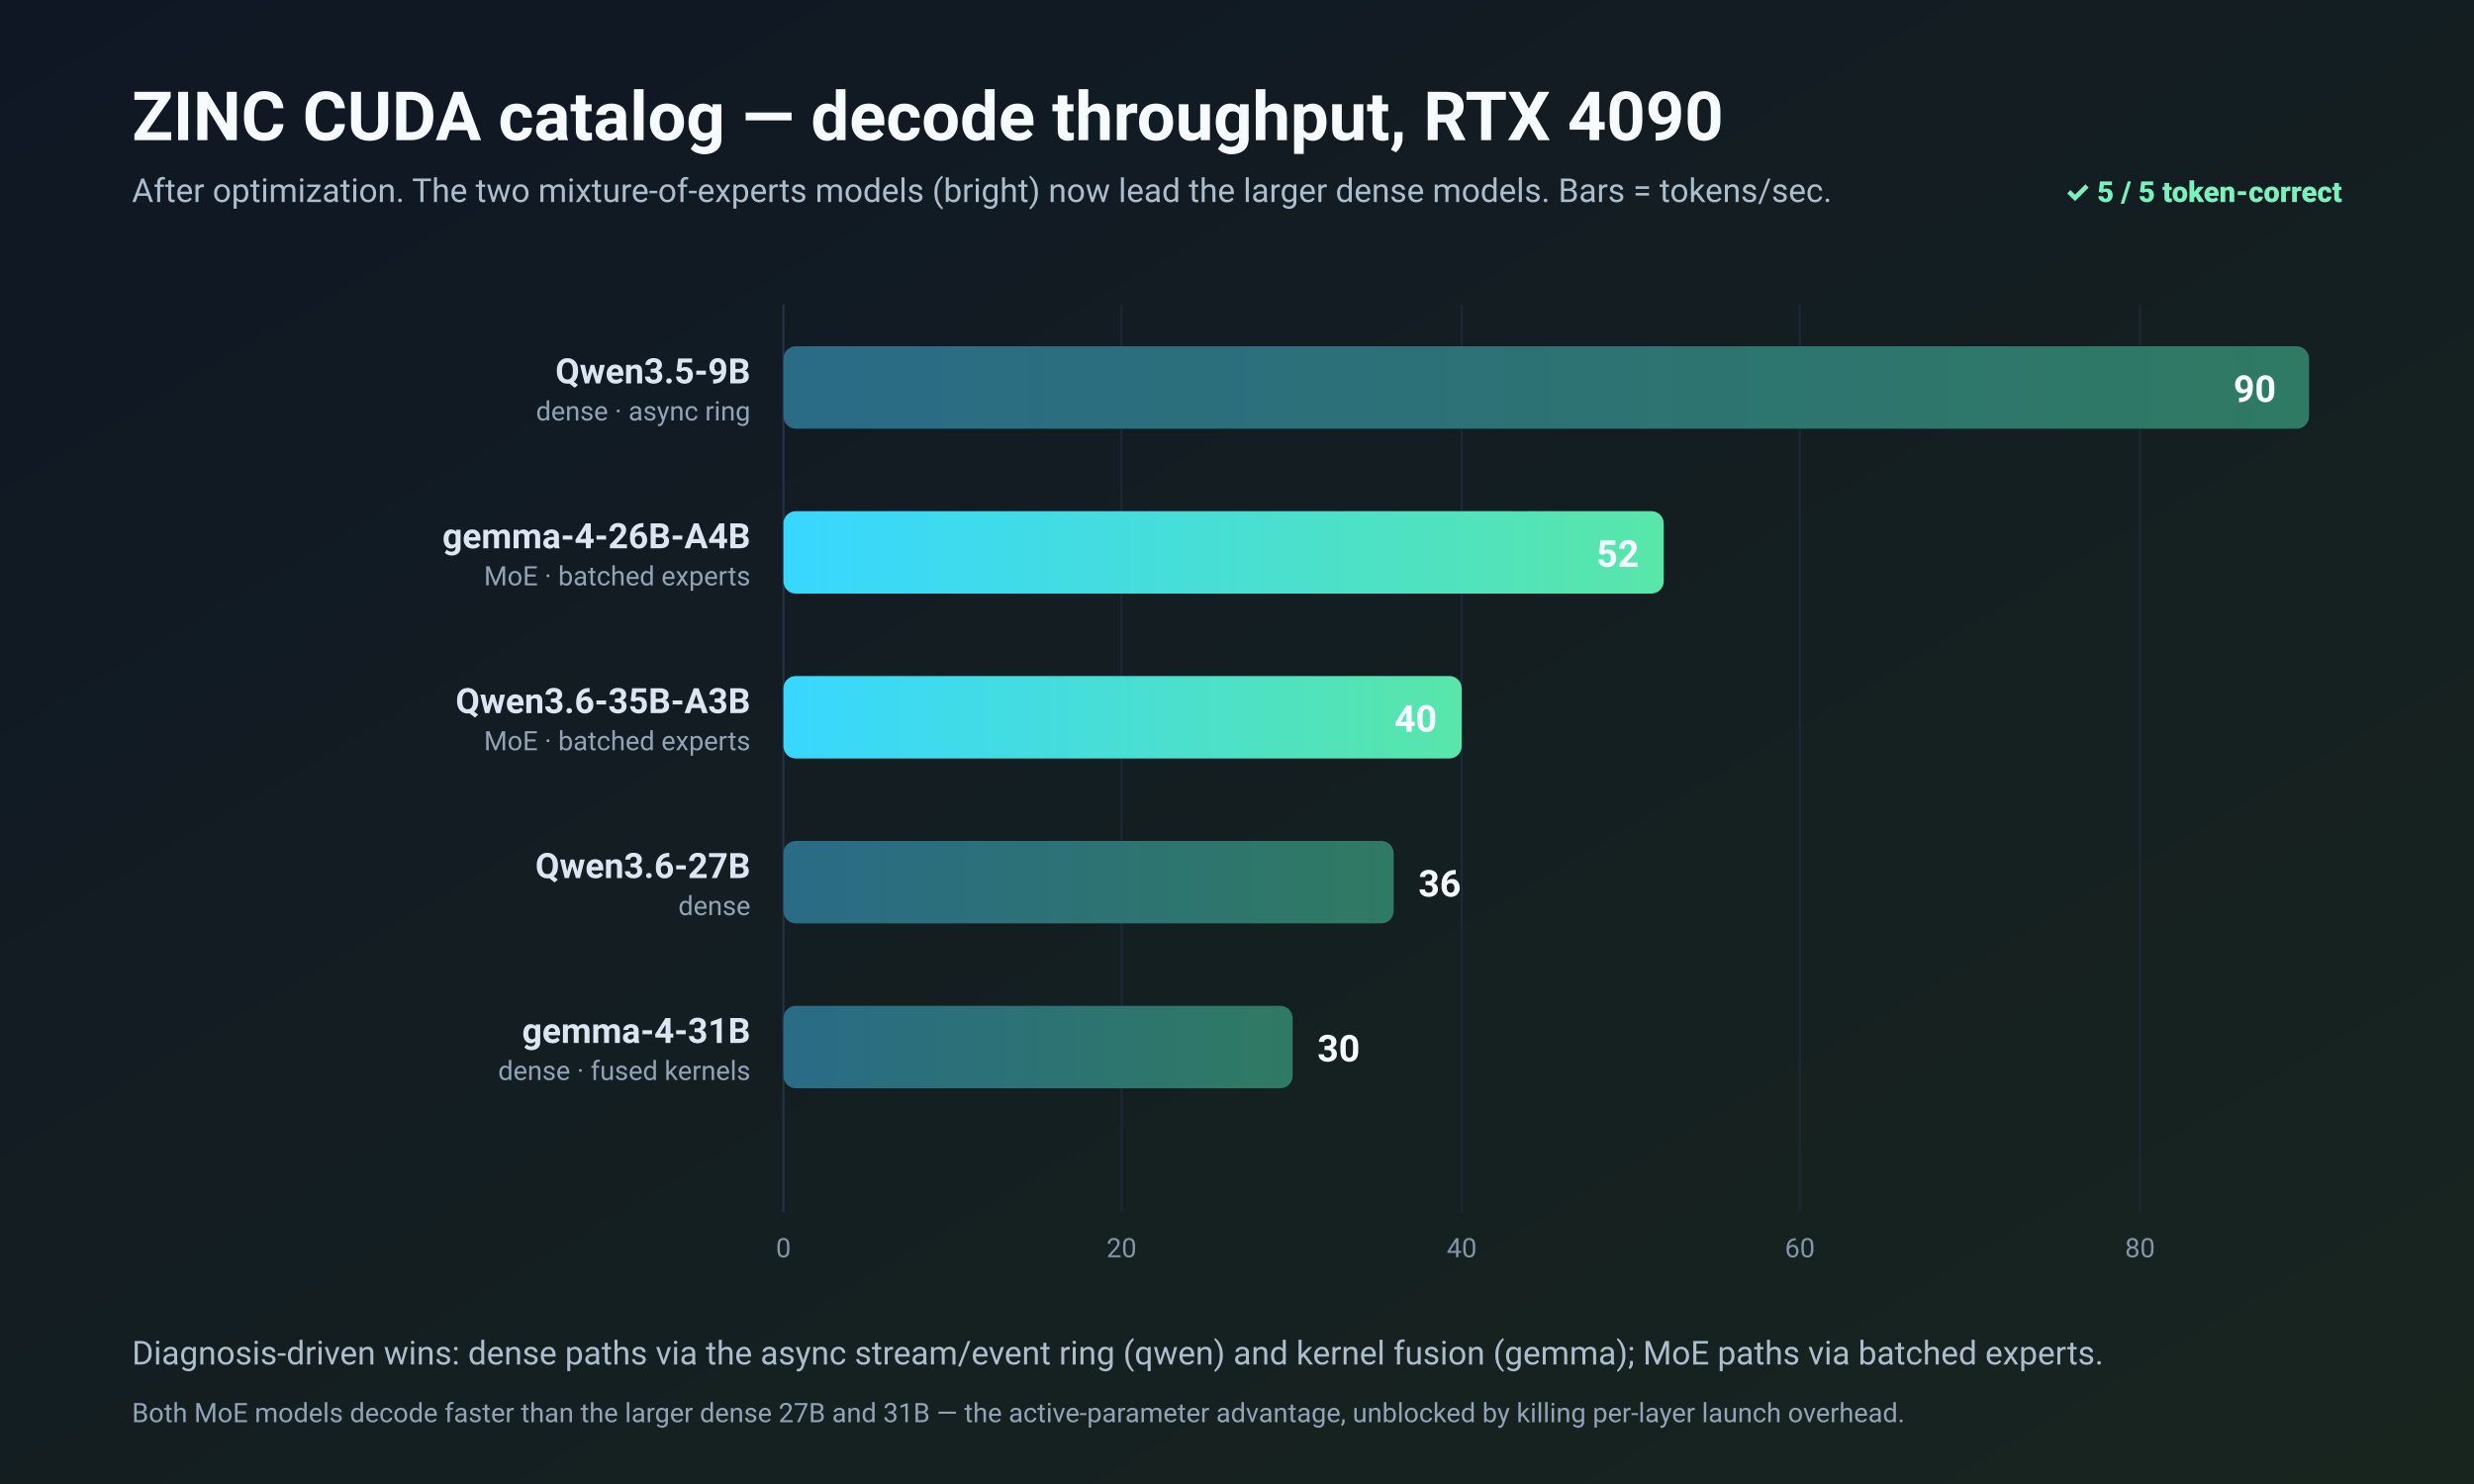
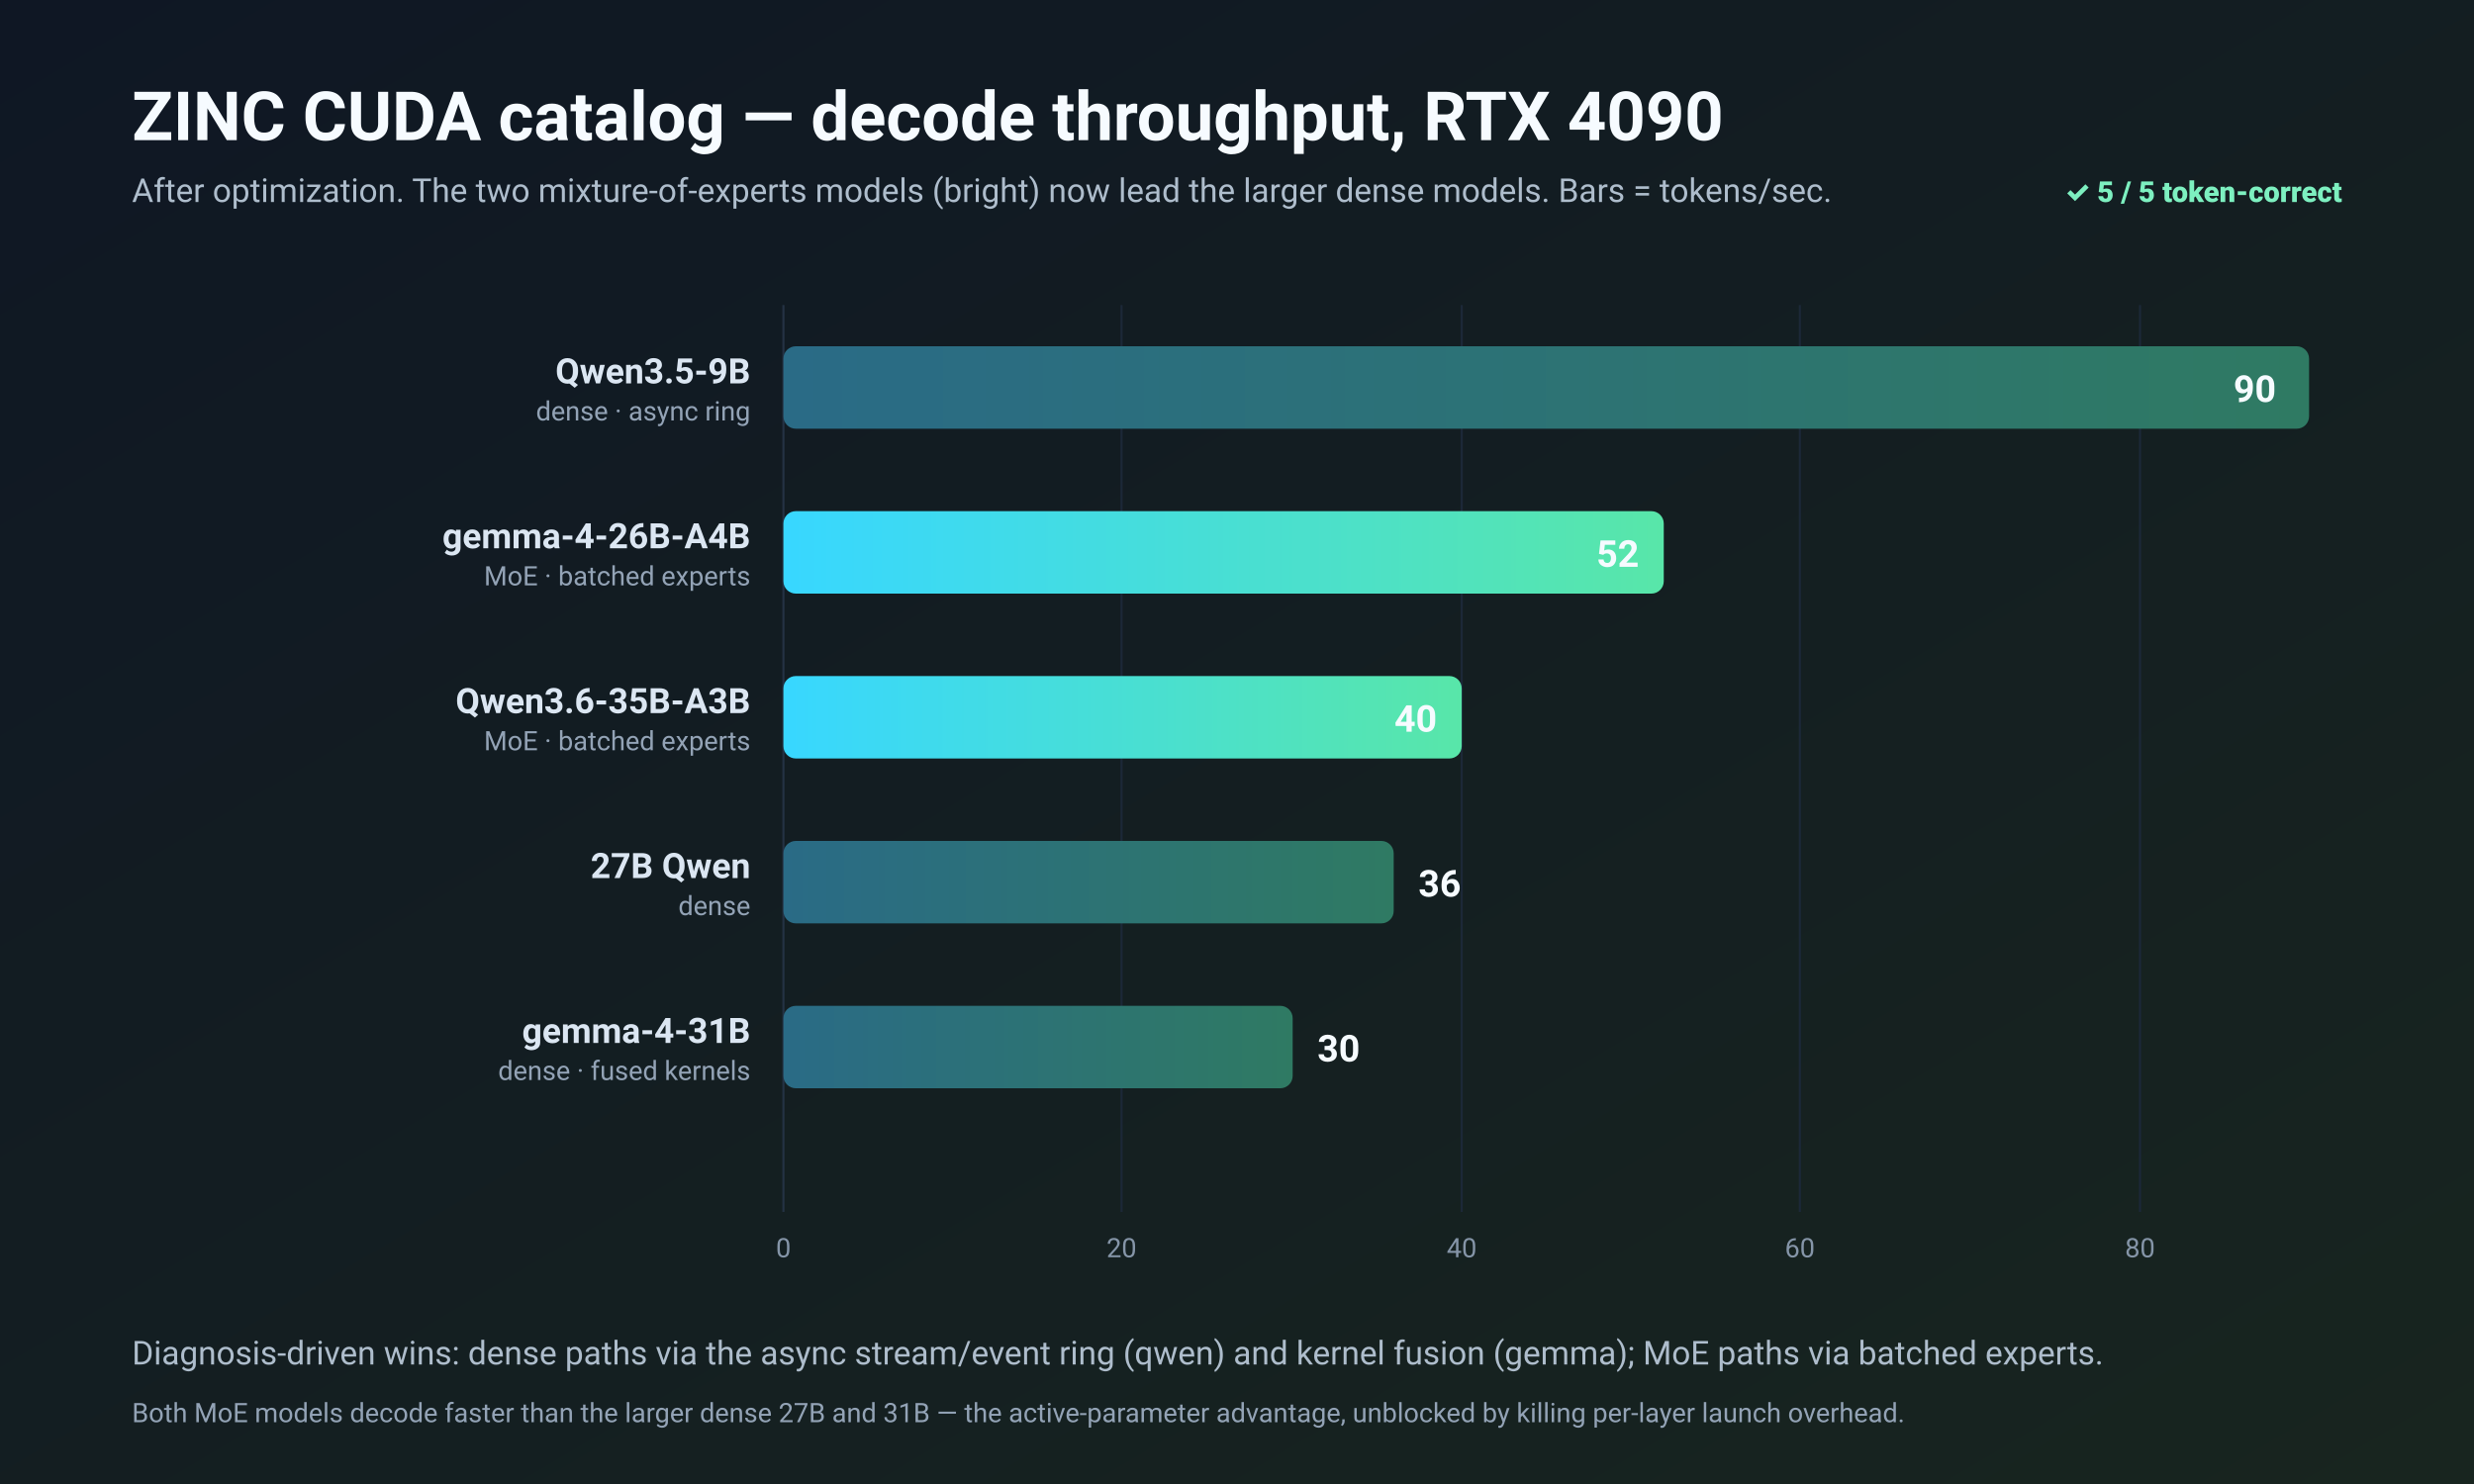
<svg xmlns="http://www.w3.org/2000/svg" viewBox="0 0 1200 720" font-family="ui-sans-serif, system-ui, -apple-system, Segoe UI, Roboto, Arial, sans-serif">
  <defs>
    <linearGradient id="bg" x1="0" y1="0" x2="1" y2="1">
      <stop offset="0" stop-color="#0f1724" />
      <stop offset="1" stop-color="#18251f" />
    </linearGradient>
    <linearGradient id="zinc" x1="0" y1="0" x2="1" y2="0">
      <stop offset="0" stop-color="#38d7ff" />
      <stop offset="1" stop-color="#58e6a9" />
    </linearGradient>
    <linearGradient id="zincmute" x1="0" y1="0" x2="1" y2="0">
      <stop offset="0" stop-color="#2a6b86" />
      <stop offset="1" stop-color="#2f7a63" />
    </linearGradient>
    <style>
      .title { fill: #f6fbff; font-size: 33px; font-weight: 780; }
      .subtitle { fill: #aebdcc; font-size: 16px; }
      .lab { fill: #dbe6f2; font-size: 17px; font-weight: 640; }
      .sub { fill: #93a3b6; font-size: 13px; }
      .val { fill: #f6fbff; font-size: 18px; font-weight: 760; }
      .axis { fill: #8595a8; font-size: 13px; }
      .ok { fill: #7df0c0; font-size: 14px; font-weight: 800; }
    </style>
  </defs>
  <rect width="1200" height="720" fill="url(#bg)" />
  <text x="64" y="68" class="title">ZINC CUDA catalog — decode throughput, RTX 4090</text>
  <text x="64" y="98" class="subtitle">After optimization. The two mixture-of-experts models (bright) now lead the larger dense models. Bars = tokens/sec.</text>
  <text x="1136" y="98" text-anchor="end" class="ok">✓ 5 / 5 token-correct</text>
  <g class="axis">
    <line x1="380" y1="148" x2="380" y2="588" stroke="#243244" stroke-width="1" />
    <line x1="544" y1="148" x2="544" y2="588" stroke="#1c2838" stroke-width="1" />
    <line x1="709" y1="148" x2="709" y2="588" stroke="#1c2838" stroke-width="1" />
    <line x1="873" y1="148" x2="873" y2="588" stroke="#1c2838" stroke-width="1" />
    <line x1="1038" y1="148" x2="1038" y2="588" stroke="#1c2838" stroke-width="1" />
    <text x="380" y="610" text-anchor="middle">0</text>
    <text x="544" y="610" text-anchor="middle">20</text>
    <text x="709" y="610" text-anchor="middle">40</text>
    <text x="873" y="610" text-anchor="middle">60</text>
    <text x="1038" y="610" text-anchor="middle">80</text>
  </g>
  <g>
    <text x="364" y="186" text-anchor="end" class="lab">Qwen3.5-9B</text>
    <text x="364" y="204" text-anchor="end" class="sub">dense · async ring</text>
    <rect x="380" y="168" width="740" height="40" rx="6" fill="url(#zincmute)" />
    <text x="1104" y="195" text-anchor="end" class="val">90</text>
    <text x="364" y="266" text-anchor="end" class="lab">gemma-4-26B-A4B</text>
    <text x="364" y="284" text-anchor="end" class="sub">MoE · batched experts</text>
    <rect x="380" y="248" width="427" height="40" rx="6" fill="url(#zinc)" />
    <text x="795" y="275" text-anchor="end" class="val" fill="#0c1a16">52</text>
    <text x="364" y="346" text-anchor="end" class="lab">Qwen3.6-35B-A3B</text>
    <text x="364" y="364" text-anchor="end" class="sub">MoE · batched experts</text>
    <rect x="380" y="328" width="329" height="40" rx="6" fill="url(#zinc)" />
    <text x="697" y="355" text-anchor="end" class="val" fill="#0c1a16">40</text>
-     <text x="364" y="426" text-anchor="end" class="lab">Qwen3.6-27B</text>
+     <text x="364" y="426" text-anchor="end" class="lab">27B Qwen</text>
    <text x="364" y="444" text-anchor="end" class="sub">dense</text>
    <rect x="380" y="408" width="296" height="40" rx="6" fill="url(#zincmute)" />
    <text x="688" y="435" class="val">36</text>
    <text x="364" y="506" text-anchor="end" class="lab">gemma-4-31B</text>
    <text x="364" y="524" text-anchor="end" class="sub">dense · fused kernels</text>
    <rect x="380" y="488" width="247" height="40" rx="6" fill="url(#zincmute)" />
    <text x="639" y="515" class="val">30</text>
  </g>
  <text x="64" y="662" class="subtitle">Diagnosis-driven wins: dense paths via the async stream/event ring (qwen) and kernel fusion (gemma); MoE paths via batched experts.</text>
  <text x="64" y="690" class="sub">Both MoE models decode faster than the larger dense 27B and 31B — the active-parameter advantage, unblocked by killing per-layer launch overhead.</text>
</svg>
